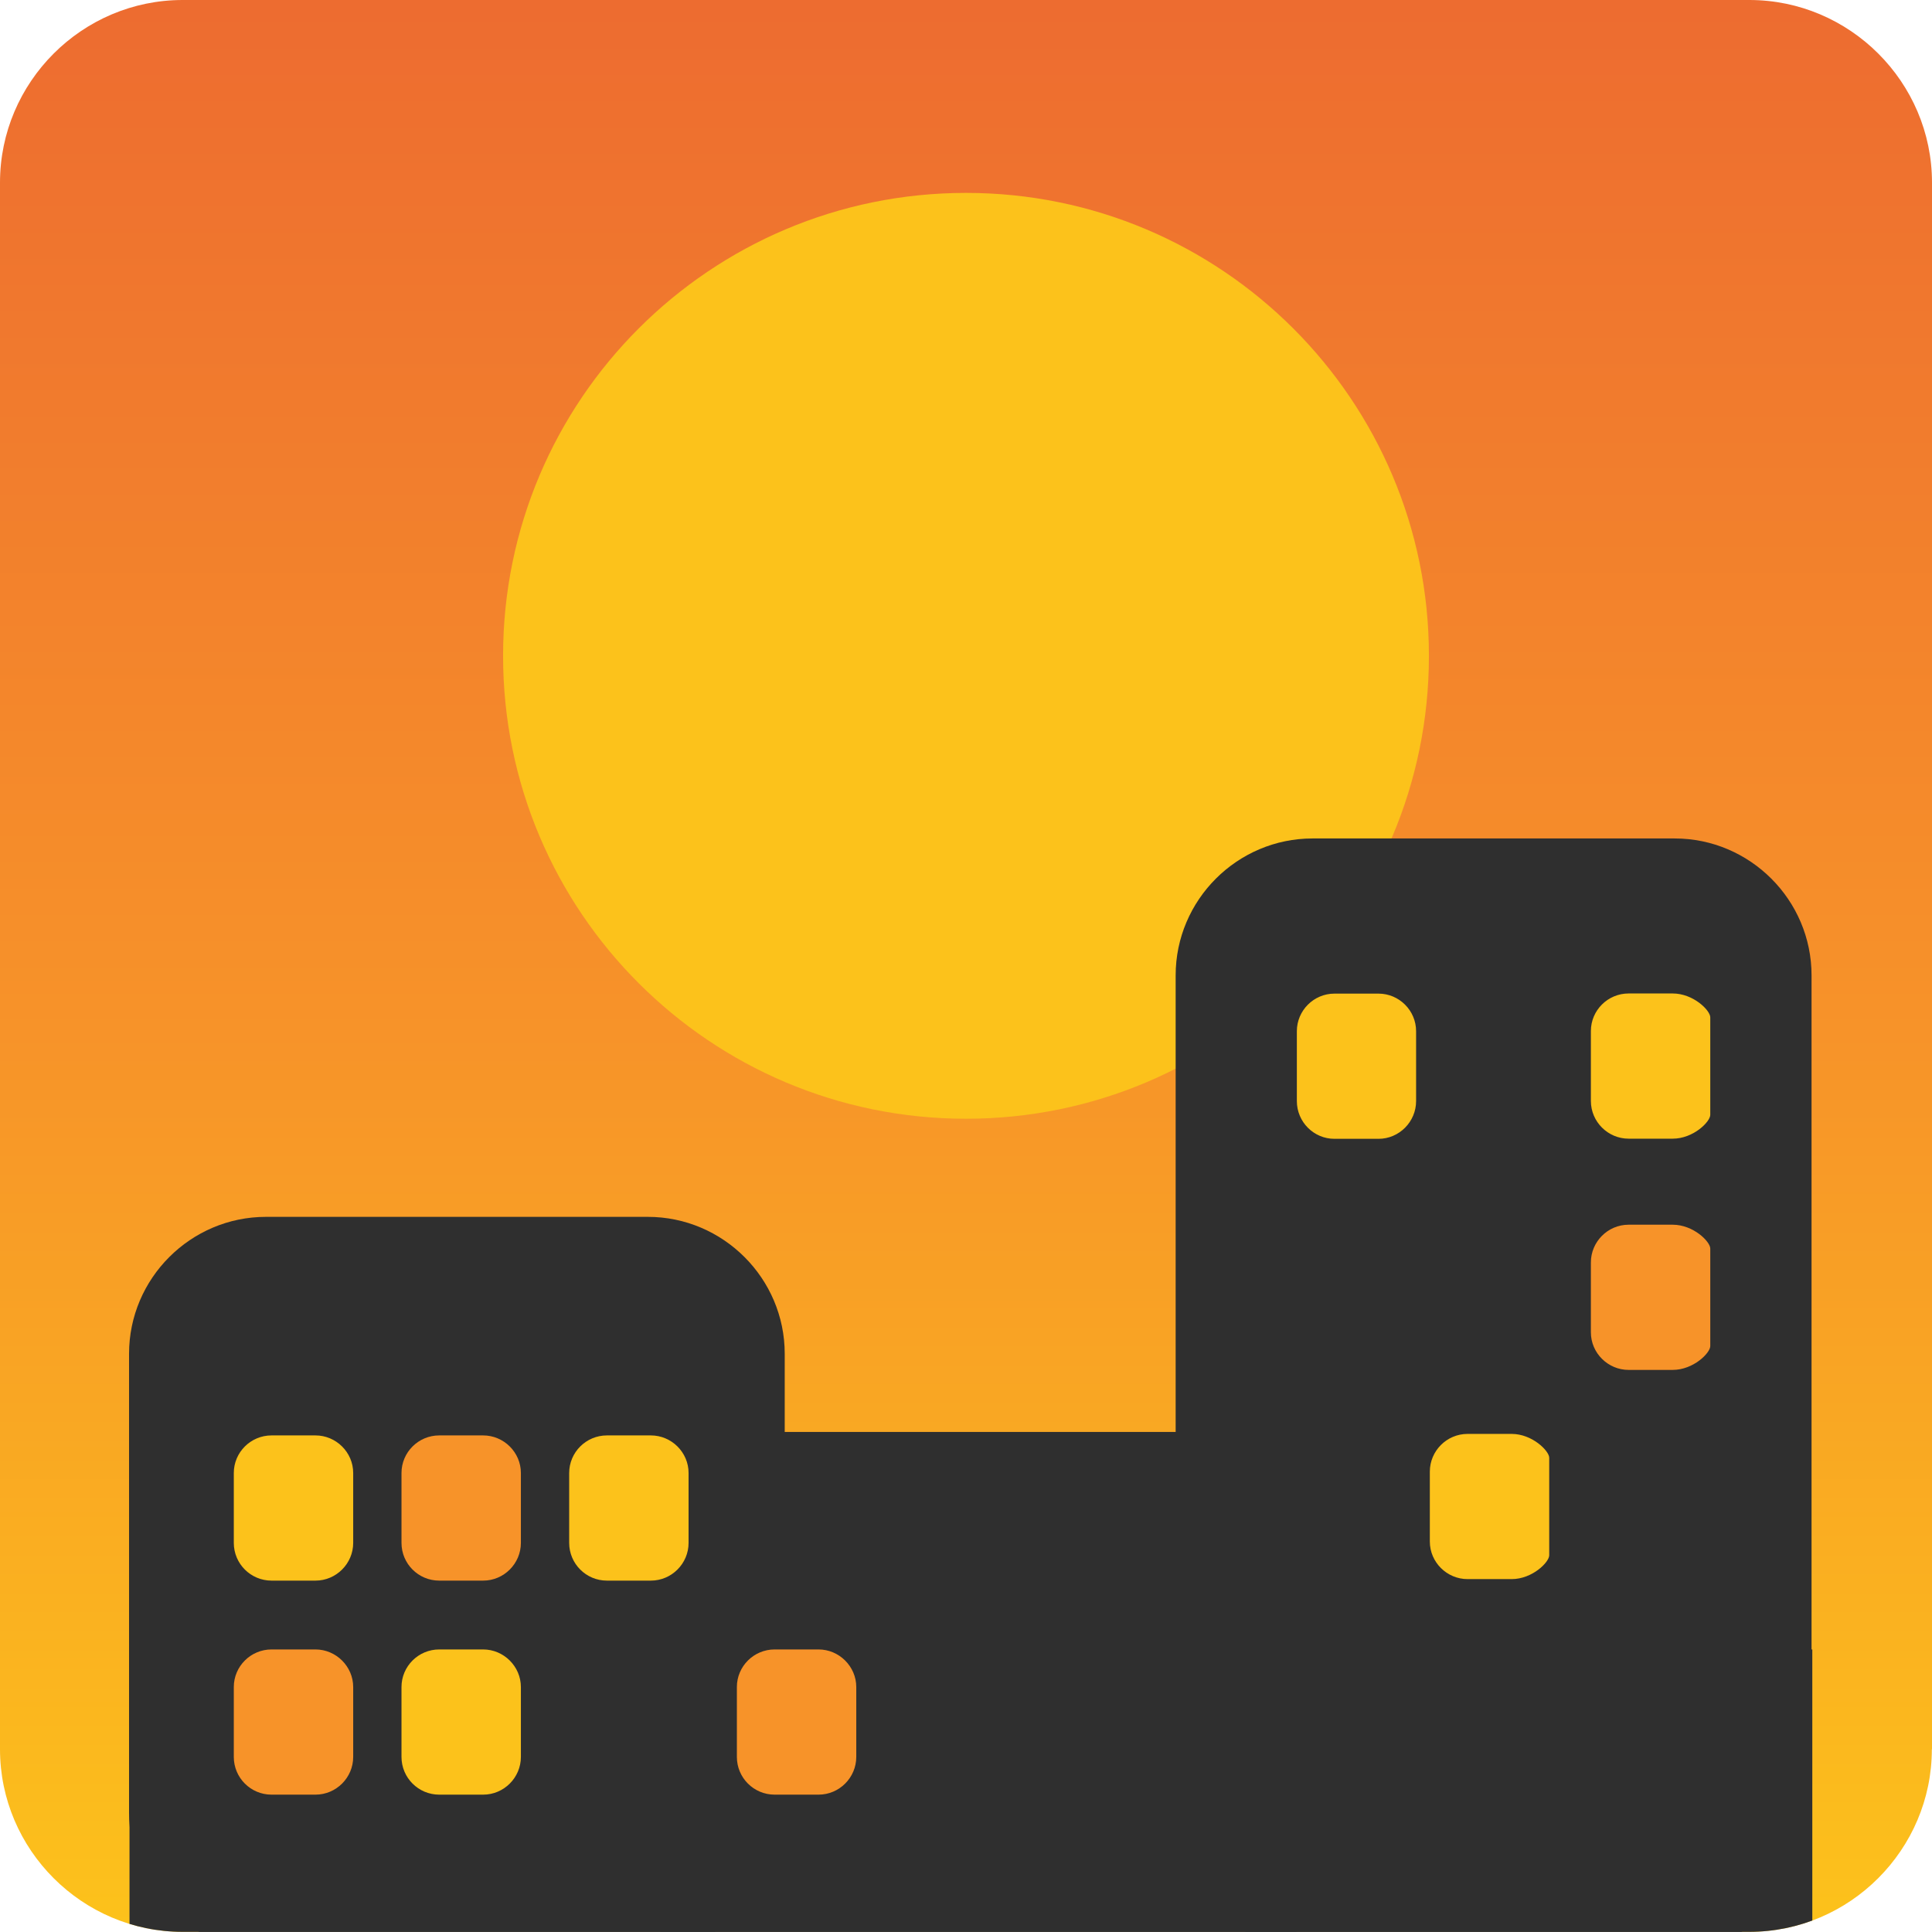
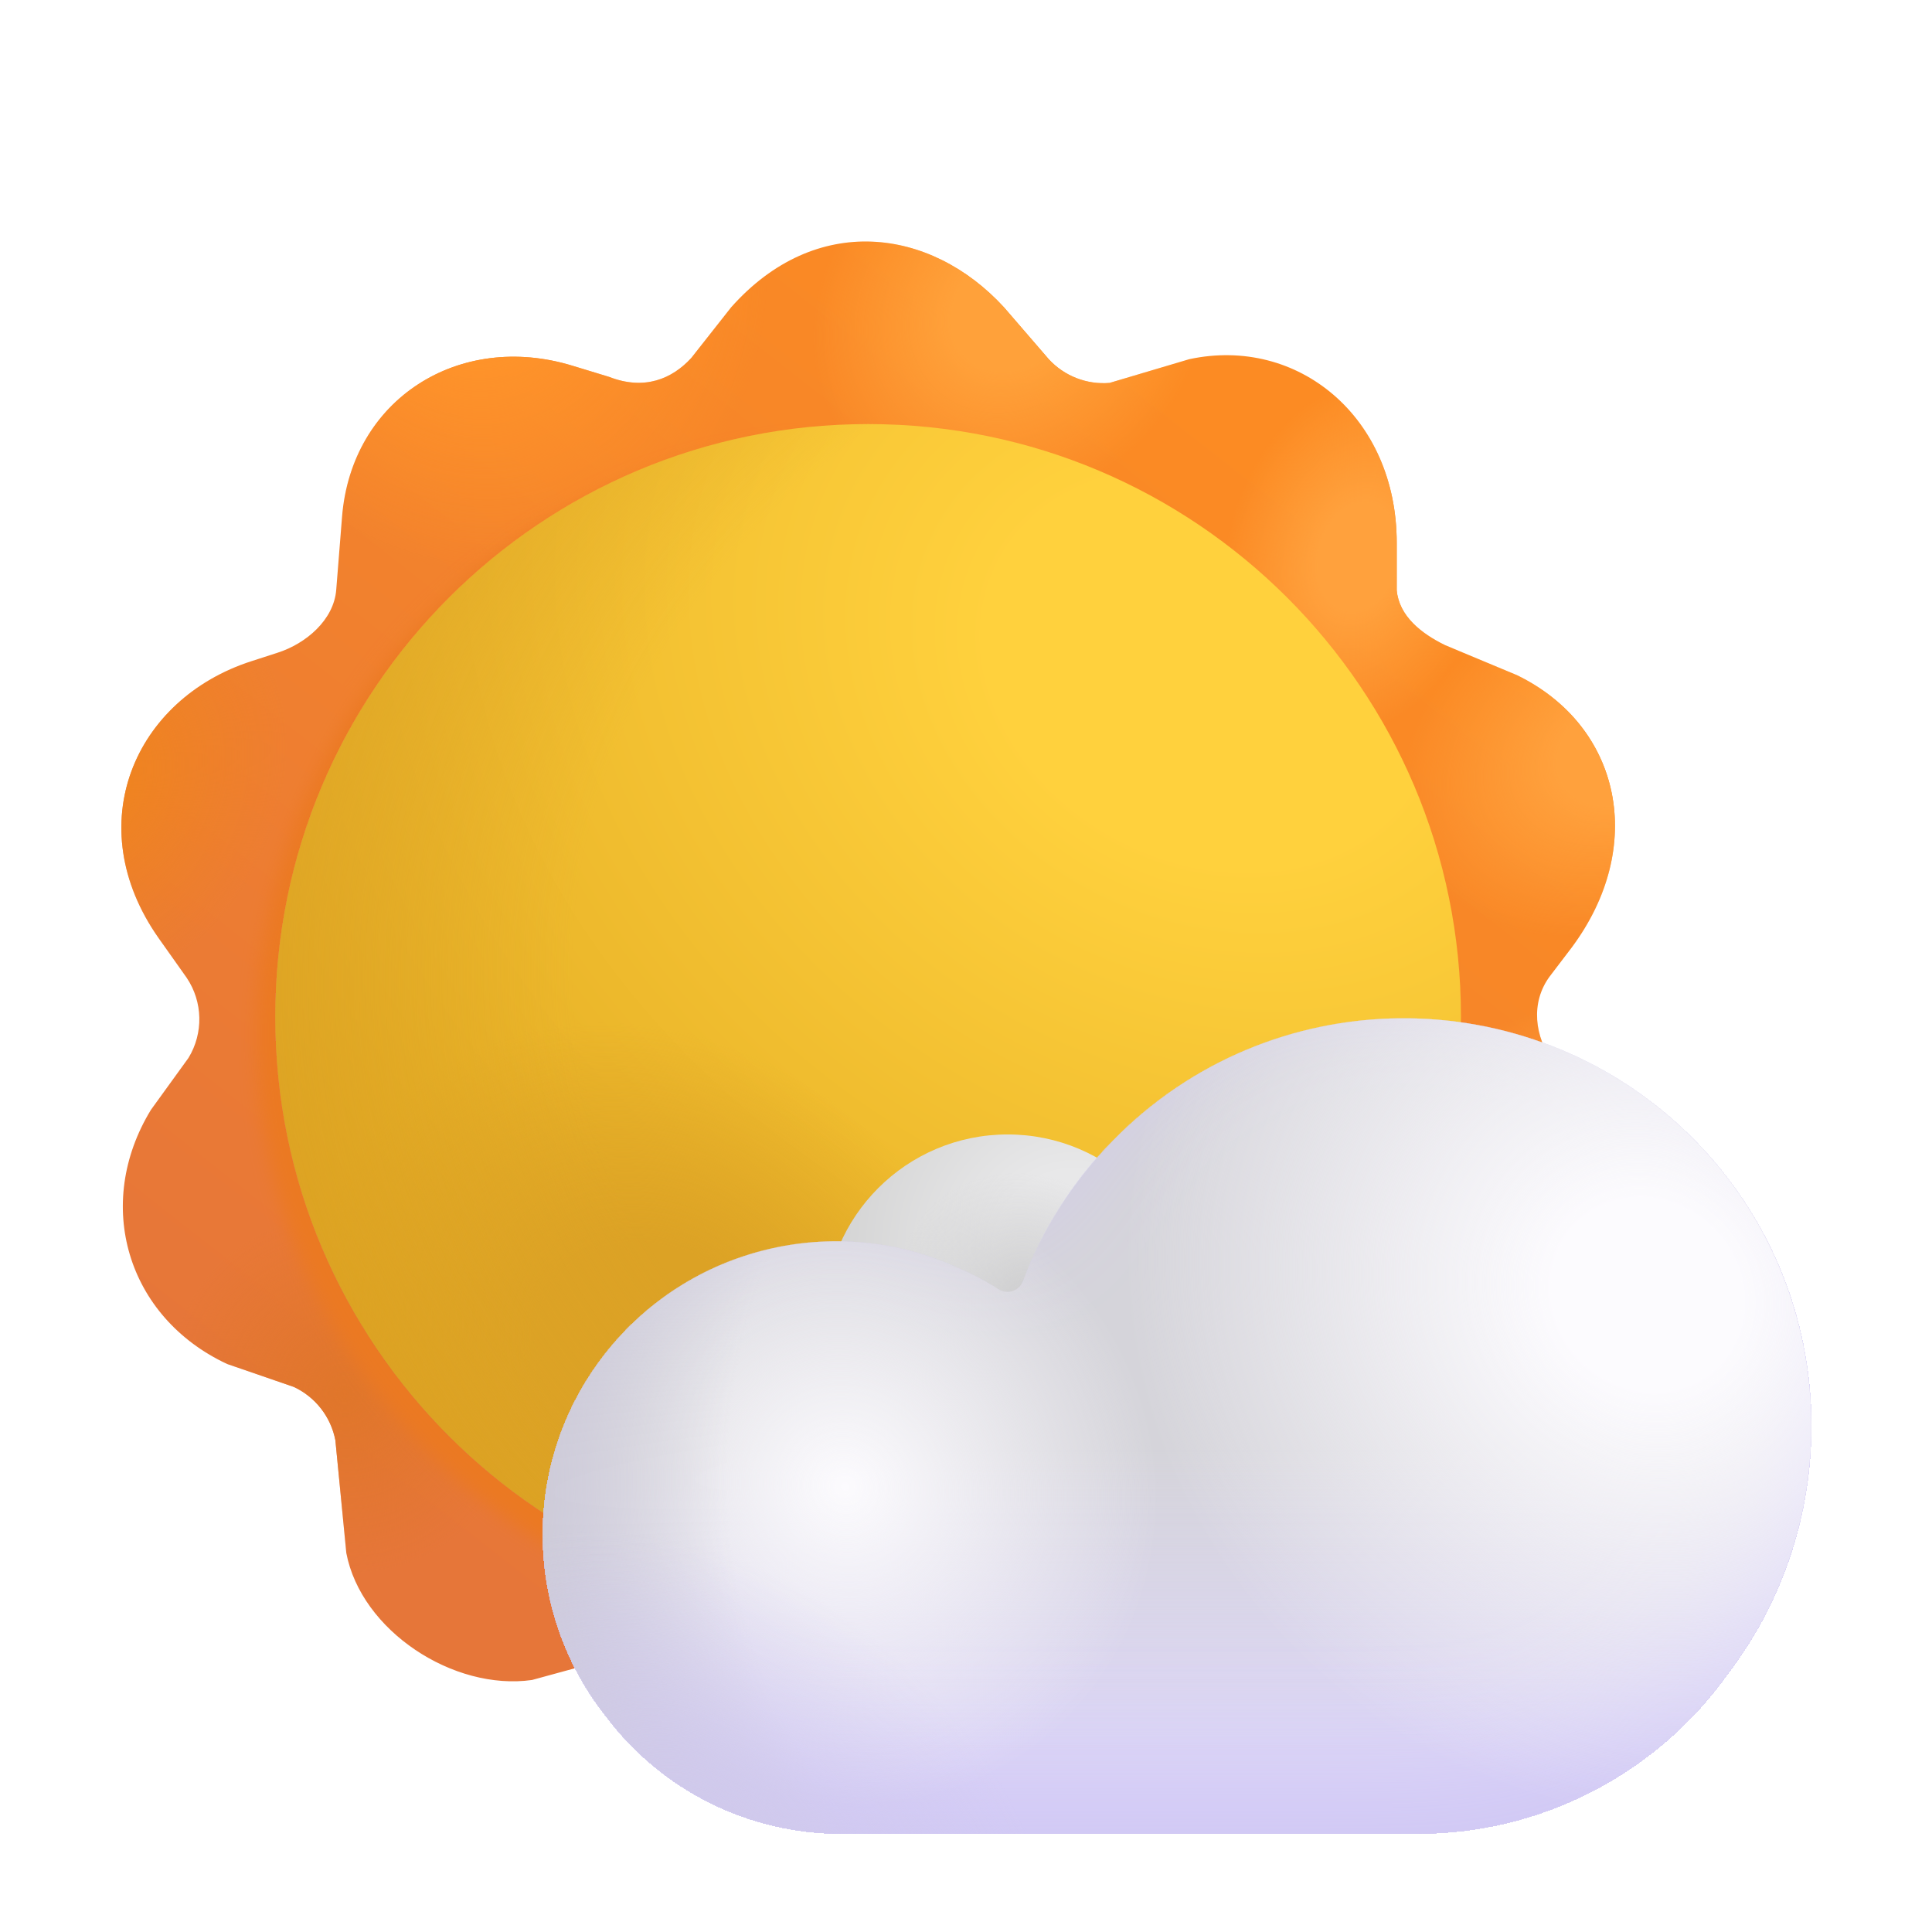
- <svg xmlns="http://www.w3.org/2000/svg" width="128" height="128" viewBox="0 0 128 128">
-   <defs>
-     <path id="notoV1Sunset0" d="M127.99 115.89c0 6.65-5.44 12.1-12.1 12.1H12.1c-6.65 0-12.1-5.44-12.1-12.1V12.1C0 5.44 5.44 0 12.1 0h103.8c6.65 0 12.1 5.44 12.1 12.1v103.79z" />
-   </defs>
-   <linearGradient id="notoV1Sunset1" x1="63.995" x2="63.995" y1=".637" y2="127.582" gradientUnits="userSpaceOnUse">
-     <stop offset="0" stop-color="#ed6c30" />
-     <stop offset=".534" stop-color="#f79329" />
-     <stop offset="1" stop-color="#fcc21b" />
-   </linearGradient>
-   <use fill="url(#notoV1Sunset1)" href="#notoV1Sunset0" />
-   <clipPath id="notoV1Sunset2">
-     <use href="#notoV1Sunset0" />
-   </clipPath>
-   <g clip-path="url(#notoV1Sunset2)">
+ <svg xmlns="http://www.w3.org/2000/svg" width="32" height="32" viewBox="0 0 32 32">
+   <g fill="none">
+     <path fill="url(#f2419idi)" d="M12.11 5.09c1.399-1.576 3.301-1.325 4.519 0l.742.86c.258.279.63.424 1.008.392l1.32-.393c1.8-.386 3.435.957 3.435 3.042v.785c.038.429.412.72.799.908l1.193.499c1.725.842 2.156 2.841.9 4.52l-.358.47c-.32.433-.254 1.002.065 1.436l.357.5c1.299 1.599.566 3.793-1.27 4.56l-1.026.428c-.387.162-.538.44-.61.852l-.072 1.342a2.84 2.84 0 0 1-3.199 2.489l-1.563-.418c-.376-.053-.843.071-1.093.464l-.564.771c-1.4 1.578-3.288 1.316-4.241.393l-1.04-1.26c-.273-.264-.617-.49-1.028-.334l-1.573.43c-1.3.184-2.83-.815-3.075-2.104l-.181-1.866a1.23 1.23 0 0 0-.688-.884l-1.104-.38c-1.66-.773-2.217-2.646-1.263-4.21l.622-.86a1.23 1.23 0 0 0-.03-1.327l-.465-.657c-1.313-1.87-.405-3.962 1.542-4.588l.429-.139c.474-.152.932-.546.971-1.042l.096-1.205C5.82 6.61 7.605 5.486 9.48 6.057l.608.185c.585.228 1.044.034 1.363-.315z" />
+     <path fill="url(#f2419id0)" d="M12.11 5.09c1.399-1.576 3.301-1.325 4.519 0l.742.86c.258.279.63.424 1.008.392l1.32-.393c1.8-.386 3.435.957 3.435 3.042v.785c.038.429.412.72.799.908l1.193.499c1.725.842 2.156 2.841.9 4.52l-.358.47c-.32.433-.254 1.002.065 1.436l.357.5c1.299 1.599.566 3.793-1.27 4.56l-1.026.428c-.387.162-.538.44-.61.852l-.072 1.342a2.84 2.84 0 0 1-3.199 2.489l-1.563-.418c-.376-.053-.843.071-1.093.464l-.564.771c-1.4 1.578-3.288 1.316-4.241.393l-1.04-1.26c-.273-.264-.617-.49-1.028-.334l-1.573.43c-1.3.184-2.83-.815-3.075-2.104l-.181-1.866a1.23 1.23 0 0 0-.688-.884l-1.104-.38c-1.66-.773-2.217-2.646-1.263-4.21l.622-.86a1.23 1.23 0 0 0-.03-1.327l-.465-.657c-1.313-1.87-.405-3.962 1.542-4.588l.429-.139c.474-.152.932-.546.971-1.042l.096-1.205C5.82 6.61 7.605 5.486 9.48 6.057l.608.185c.585.228 1.044.034 1.363-.315z" />
+     <path fill="url(#f2419id1)" d="M12.11 5.09c1.399-1.576 3.301-1.325 4.519 0l.742.86c.258.279.63.424 1.008.392l1.32-.393c1.8-.386 3.435.957 3.435 3.042v.785c.038.429.412.72.799.908l1.193.499c1.725.842 2.156 2.841.9 4.52l-.358.47c-.32.433-.254 1.002.065 1.436l.357.5c1.299 1.599.566 3.793-1.27 4.56l-1.026.428c-.387.162-.538.44-.61.852l-.072 1.342a2.84 2.84 0 0 1-3.199 2.489l-1.563-.418c-.376-.053-.843.071-1.093.464l-.564.771c-1.4 1.578-3.288 1.316-4.241.393l-1.04-1.26c-.273-.264-.617-.49-1.028-.334l-1.573.43c-1.3.184-2.83-.815-3.075-2.104l-.181-1.866a1.23 1.23 0 0 0-.688-.884l-1.104-.38c-1.66-.773-2.217-2.646-1.263-4.21l.622-.86a1.23 1.23 0 0 0-.03-1.327l-.465-.657c-1.313-1.87-.405-3.962 1.542-4.588l.429-.139c.474-.152.932-.546.971-1.042l.096-1.205C5.82 6.61 7.605 5.486 9.48 6.057l.608.185c.585.228 1.044.034 1.363-.315z" />
+     <path fill="url(#f2419id2)" d="M12.11 5.09c1.399-1.576 3.301-1.325 4.519 0l.742.86c.258.279.63.424 1.008.392l1.32-.393c1.8-.386 3.435.957 3.435 3.042v.785c.038.429.412.72.799.908l1.193.499c1.725.842 2.156 2.841.9 4.52l-.358.47c-.32.433-.254 1.002.065 1.436l.357.5c1.299 1.599.566 3.793-1.27 4.56l-1.026.428c-.387.162-.538.44-.61.852l-.072 1.342a2.84 2.84 0 0 1-3.199 2.489l-1.563-.418c-.376-.053-.843.071-1.093.464l-.564.771c-1.4 1.578-3.288 1.316-4.241.393l-1.04-1.26c-.273-.264-.617-.49-1.028-.334l-1.573.43c-1.3.184-2.83-.815-3.075-2.104l-.181-1.866a1.23 1.23 0 0 0-.688-.884l-1.104-.38c-1.66-.773-2.217-2.646-1.263-4.21l.622-.86a1.23 1.23 0 0 0-.03-1.327l-.465-.657c-1.313-1.87-.405-3.962 1.542-4.588l.429-.139c.474-.152.932-.546.971-1.042l.096-1.205C5.82 6.61 7.605 5.486 9.48 6.057l.608.185c.585.228 1.044.034 1.363-.315z" />
+     <path fill="url(#f2419id3)" d="M12.11 5.09c1.399-1.576 3.301-1.325 4.519 0l.742.86c.258.279.63.424 1.008.392l1.32-.393c1.8-.386 3.435.957 3.435 3.042v.785c.038.429.412.72.799.908l1.193.499c1.725.842 2.156 2.841.9 4.52l-.358.47c-.32.433-.254 1.002.065 1.436l.357.5c1.299 1.599.566 3.793-1.27 4.56l-1.026.428c-.387.162-.538.44-.61.852l-.072 1.342a2.84 2.84 0 0 1-3.199 2.489l-1.563-.418c-.376-.053-.843.071-1.093.464l-.564.771c-1.4 1.578-3.288 1.316-4.241.393l-1.04-1.26c-.273-.264-.617-.49-1.028-.334l-1.573.43c-1.3.184-2.83-.815-3.075-2.104l-.181-1.866a1.23 1.23 0 0 0-.688-.884l-1.104-.38c-1.66-.773-2.217-2.646-1.263-4.21l.622-.86a1.23 1.23 0 0 0-.03-1.327l-.465-.657c-1.313-1.87-.405-3.962 1.542-4.588l.429-.139c.474-.152.932-.546.971-1.042l.096-1.205C5.82 6.61 7.605 5.486 9.48 6.057l.608.185c.585.228 1.044.034 1.363-.315z" />
+     <path fill="url(#f2419id4)" d="M12.11 5.09c1.399-1.576 3.301-1.325 4.519 0l.742.86c.258.279.63.424 1.008.392l1.32-.393c1.8-.386 3.435.957 3.435 3.042v.785c.038.429.412.72.799.908l1.193.499c1.725.842 2.156 2.841.9 4.52l-.358.47c-.32.433-.254 1.002.065 1.436l.357.5c1.299 1.599.566 3.793-1.27 4.56l-1.026.428c-.387.162-.538.44-.61.852l-.072 1.342a2.84 2.84 0 0 1-3.199 2.489l-1.563-.418c-.376-.053-.843.071-1.093.464l-.564.771c-1.4 1.578-3.288 1.316-4.241.393l-1.04-1.26c-.273-.264-.617-.49-1.028-.334l-1.573.43c-1.3.184-2.83-.815-3.075-2.104l-.181-1.866a1.23 1.23 0 0 0-.688-.884l-1.104-.38c-1.66-.773-2.217-2.646-1.263-4.21l.622-.86a1.23 1.23 0 0 0-.03-1.327l-.465-.657c-1.313-1.87-.405-3.962 1.542-4.588l.429-.139c.474-.152.932-.546.971-1.042l.096-1.205C5.82 6.61 7.605 5.486 9.48 6.057l.608.185c.585.228 1.044.034 1.363-.315z" />
+     <path fill="url(#f2419id5)" d="M12.11 5.09c1.399-1.576 3.301-1.325 4.519 0l.742.86c.258.279.63.424 1.008.392l1.32-.393c1.8-.386 3.435.957 3.435 3.042v.785c.038.429.412.72.799.908l1.193.499c1.725.842 2.156 2.841.9 4.52l-.358.47c-.32.433-.254 1.002.065 1.436l.357.5c1.299 1.599.566 3.793-1.27 4.56l-1.026.428c-.387.162-.538.44-.61.852l-.072 1.342a2.84 2.84 0 0 1-3.199 2.489l-1.563-.418c-.376-.053-.843.071-1.093.464l-.564.771c-1.4 1.578-3.288 1.316-4.241.393l-1.04-1.26c-.273-.264-.617-.49-1.028-.334l-1.573.43c-1.3.184-2.83-.815-3.075-2.104l-.181-1.866a1.23 1.23 0 0 0-.688-.884l-1.104-.38c-1.66-.773-2.217-2.646-1.263-4.21l.622-.86a1.23 1.23 0 0 0-.03-1.327l-.465-.657c-1.313-1.87-.405-3.962 1.542-4.588l.429-.139c.474-.152.932-.546.971-1.042l.096-1.205C5.82 6.61 7.605 5.486 9.48 6.057l.608.185c.585.228 1.044.034 1.363-.315z" />
+     <path fill="url(#f2419id6)" d="M12.11 5.09c1.399-1.576 3.301-1.325 4.519 0l.742.86c.258.279.63.424 1.008.392l1.32-.393c1.8-.386 3.435.957 3.435 3.042v.785c.038.429.412.72.799.908l1.193.499c1.725.842 2.156 2.841.9 4.52l-.358.47c-.32.433-.254 1.002.065 1.436l.357.5c1.299 1.599.566 3.793-1.27 4.56l-1.026.428c-.387.162-.538.44-.61.852l-.072 1.342a2.84 2.84 0 0 1-3.199 2.489l-1.563-.418c-.376-.053-.843.071-1.093.464l-.564.771c-1.4 1.578-3.288 1.316-4.241.393l-1.04-1.26c-.273-.264-.617-.49-1.028-.334l-1.573.43c-1.3.184-2.83-.815-3.075-2.104l-.181-1.866a1.23 1.23 0 0 0-.688-.884l-1.104-.38c-1.66-.773-2.217-2.646-1.263-4.21l.622-.86a1.23 1.23 0 0 0-.03-1.327l-.465-.657c-1.313-1.87-.405-3.962 1.542-4.588l.429-.139c.474-.152.932-.546.971-1.042l.096-1.205C5.82 6.61 7.605 5.486 9.48 6.057l.608.185c.585.228 1.044.034 1.363-.315z" />
+     <path fill="url(#f2419id7)" d="M12.11 5.09c1.399-1.576 3.301-1.325 4.519 0l.742.86c.258.279.63.424 1.008.392l1.32-.393c1.8-.386 3.435.957 3.435 3.042v.785c.038.429.412.72.799.908l1.193.499c1.725.842 2.156 2.841.9 4.52l-.358.47c-.32.433-.254 1.002.065 1.436l.357.5c1.299 1.599.566 3.793-1.27 4.56l-1.026.428c-.387.162-.538.44-.61.852l-.072 1.342a2.84 2.84 0 0 1-3.199 2.489l-1.563-.418c-.376-.053-.843.071-1.093.464l-.564.771c-1.4 1.578-3.288 1.316-4.241.393l-1.04-1.26c-.273-.264-.617-.49-1.028-.334l-1.573.43c-1.3.184-2.83-.815-3.075-2.104l-.181-1.866a1.23 1.23 0 0 0-.688-.884l-1.104-.38c-1.66-.773-2.217-2.646-1.263-4.21l.622-.86a1.23 1.23 0 0 0-.03-1.327l-.465-.657c-1.313-1.87-.405-3.962 1.542-4.588l.429-.139c.474-.152.932-.546.971-1.042l.096-1.205C5.82 6.61 7.605 5.486 9.48 6.057l.608.185c.585.228 1.044.034 1.363-.315z" />
+     <path fill="url(#f2419id8)" d="M12.11 5.09c1.399-1.576 3.301-1.325 4.519 0l.742.86c.258.279.63.424 1.008.392l1.32-.393c1.8-.386 3.435.957 3.435 3.042v.785c.038.429.412.72.799.908l1.193.499c1.725.842 2.156 2.841.9 4.52l-.358.47c-.32.433-.254 1.002.065 1.436l.357.5c1.299 1.599.566 3.793-1.27 4.56l-1.026.428c-.387.162-.538.44-.61.852l-.072 1.342a2.84 2.84 0 0 1-3.199 2.489l-1.563-.418c-.376-.053-.843.071-1.093.464l-.564.771c-1.4 1.578-3.288 1.316-4.241.393l-1.04-1.26c-.273-.264-.617-.49-1.028-.334l-1.573.43c-1.3.184-2.83-.815-3.075-2.104l-.181-1.866a1.23 1.23 0 0 0-.688-.884l-1.104-.38c-1.66-.773-2.217-2.646-1.263-4.21l.622-.86a1.23 1.23 0 0 0-.03-1.327l-.465-.657c-1.313-1.87-.405-3.962 1.542-4.588l.429-.139c.474-.152.932-.546.971-1.042l.096-1.205C5.82 6.61 7.605 5.486 9.48 6.057l.608.185c.585.228 1.044.034 1.363-.315z" />
+     <g filter="url(#f2419idk)">
+       <path fill="url(#f2419id9)" d="M14.38 26.66c5.422 0 9.818-4.395 9.818-9.817s-4.396-9.819-9.819-9.819c-5.422 0-9.818 4.396-9.818 9.819c0 5.422 4.396 9.818 9.818 9.818" />
+       <path fill="url(#f2419ida)" d="M14.38 26.66c5.422 0 9.818-4.395 9.818-9.817s-4.396-9.819-9.819-9.819c-5.422 0-9.818 4.396-9.818 9.819c0 5.422 4.396 9.818 9.818 9.818" />
+       <path fill="url(#f2419idb)" d="M14.38 26.66c5.422 0 9.818-4.395 9.818-9.817s-4.396-9.819-9.819-9.819c-5.422 0-9.818 4.396-9.818 9.819c0 5.422 4.396 9.818 9.818 9.818" />
+     </g>
+     <path fill="url(#f2419idc)" d="M16.69 24.852a3.03 3.03 0 1 0 0-6.062a3.03 3.03 0 0 0 0 6.062" />
+     <path fill="url(#f2419idd)" d="M16.69 24.852a3.03 3.03 0 1 0 0-6.062a3.03 3.03 0 0 0 0 6.062" />
+     <g filter="url(#f2419idl)">
+       <path fill="#d5d4da" d="M27.967 18.786c-2.668-2.6-6.938-2.556-9.54.113a6.7 6.7 0 0 0-1.485 2.325a.275.275 0 0 1-.402.131a4.5 4.5 0 0 0-.668-.351a4.854 4.854 0 0 0-5.818 7.442a4.87 4.87 0 0 0 3.886 1.924h9.54a6.3 6.3 0 0 0 5.134-2.646c2.044-2.676 1.826-6.525-.647-8.938" />
+       <path fill="url(#f2419idj)" d="M27.967 18.786c-2.668-2.6-6.938-2.556-9.54.113a6.7 6.7 0 0 0-1.485 2.325a.275.275 0 0 1-.402.131a4.5 4.5 0 0 0-.668-.351a4.854 4.854 0 0 0-5.818 7.442a4.87 4.87 0 0 0 3.886 1.924h9.54a6.3 6.3 0 0 0 5.134-2.646c2.044-2.676 1.826-6.525-.647-8.938" />
+     </g>
+     <path fill="url(#f2419ide)" d="M27.967 18.786c-2.668-2.6-6.938-2.556-9.54.113a6.7 6.7 0 0 0-1.485 2.325a.275.275 0 0 1-.402.131a4.5 4.5 0 0 0-.668-.351a4.854 4.854 0 0 0-5.818 7.442a4.87 4.87 0 0 0 3.886 1.924h9.54a6.3 6.3 0 0 0 5.134-2.646c2.044-2.676 1.826-6.525-.647-8.938" />
+     <path fill="url(#f2419idf)" d="M27.967 18.786c-2.668-2.6-6.938-2.556-9.54.113a6.7 6.7 0 0 0-1.485 2.325a.275.275 0 0 1-.402.131a4.5 4.5 0 0 0-.668-.351a4.854 4.854 0 0 0-5.818 7.442a4.87 4.87 0 0 0 3.886 1.924h9.54a6.3 6.3 0 0 0 5.134-2.646c2.044-2.676 1.826-6.525-.647-8.938" />
+     <path fill="url(#f2419idg)" d="M27.967 18.786c-2.668-2.6-6.938-2.556-9.54.113a6.7 6.7 0 0 0-1.485 2.325a.275.275 0 0 1-.402.131a4.5 4.5 0 0 0-.668-.351a4.854 4.854 0 0 0-5.818 7.442a4.87 4.87 0 0 0 3.886 1.924h9.54a6.3 6.3 0 0 0 5.134-2.646c2.044-2.676 1.826-6.525-.647-8.938" />
+     <path fill="url(#f2419idh)" d="M27.967 18.786c-2.668-2.6-6.938-2.556-9.54.113a6.7 6.7 0 0 0-1.485 2.325a.275.275 0 0 1-.402.131a4.5 4.5 0 0 0-.668-.351a4.854 4.854 0 0 0-5.818 7.442a4.87 4.87 0 0 0 3.886 1.924h9.54a6.3 6.3 0 0 0 5.134-2.646c2.044-2.676 1.826-6.525-.647-8.938" />
    <defs>
-       <path id="notoV1Sunset3" d="M94.67 43.45c0 16.94-13.73 30.67-30.67 30.67S33.33 60.39 33.33 43.45S47.06 12.78 64 12.78c16.93 0 30.67 13.73 30.67 30.67" />
+       <radialGradient id="f2419id0" cx="0" cy="0" r="1" gradientTransform="matrix(-2.57262 2.30382 -2.03268 -2.26984 16.741 5.187)" gradientUnits="userSpaceOnUse">
+         <stop offset=".3" stop-color="#ffa13a" />
+         <stop offset="1" stop-color="#ffa13a" stop-opacity="0" />
+       </radialGradient>
+       <radialGradient id="f2419id1" cx="0" cy="0" r="1" gradientTransform="rotate(67.811 .83 7.818)scale(5.49009 4.84396)" gradientUnits="userSpaceOnUse">
+         <stop offset=".3" stop-color="#ff942a" />
+         <stop offset="1" stop-color="#ff942a" stop-opacity="0" />
+       </radialGradient>
+       <radialGradient id="f2419id2" cx="0" cy="0" r="1" gradientTransform="rotate(-164.745 11.868 3.103)scale(2.18897 3.03092)" gradientUnits="userSpaceOnUse">
+         <stop offset=".3" stop-color="#ffa13d" />
+         <stop offset="1" stop-color="#ffa13d" stop-opacity="0" />
+       </radialGradient>
+       <radialGradient id="f2419id3" cx="0" cy="0" r="1" gradientTransform="rotate(154.195 12.037 9.286)scale(3.88115 2.86651)" gradientUnits="userSpaceOnUse">
+         <stop offset=".3" stop-color="#ffa13d" />
+         <stop offset="1" stop-color="#ffa13d" stop-opacity="0" />
+       </radialGradient>
+       <radialGradient id="f2419id4" cx="0" cy="0" r="1" gradientTransform="matrix(-4.30048 -.49918 .2813 -2.42347 27.761 18.971)" gradientUnits="userSpaceOnUse">
+         <stop offset=".3" stop-color="#ffa13d" />
+         <stop offset="1" stop-color="#ffa13d" stop-opacity="0" />
+       </radialGradient>
+       <radialGradient id="f2419id5" cx="0" cy="0" r="1" gradientTransform="rotate(-43.964 41.671 -17.583)scale(3.92708 3.78328)" gradientUnits="userSpaceOnUse">
+         <stop stop-color="#e0762a" />
+         <stop offset="1" stop-color="#e0762a" stop-opacity="0" />
+       </radialGradient>
+       <radialGradient id="f2419id6" cx="0" cy="0" r="1" gradientTransform="matrix(-1.84307 -2.38062 2.29345 -1.77559 5.683 23.08)" gradientUnits="userSpaceOnUse">
+         <stop stop-color="#e0762a" />
+         <stop offset="1" stop-color="#e0762a" stop-opacity="0" />
+       </radialGradient>
+       <radialGradient id="f2419id7" cx="0" cy="0" r="1" gradientTransform="matrix(2.76459 1.30552 -1.5779 3.3414 1.574 12.905)" gradientUnits="userSpaceOnUse">
+         <stop stop-color="#f0851d" />
+         <stop offset="1" stop-color="#f0851d" stop-opacity="0" />
+       </radialGradient>
+       <radialGradient id="f2419id8" cx="0" cy="0" r="1" gradientTransform="matrix(-2.82744 -2.17059 2.04777 -2.66745 19.824 28.362)" gradientUnits="userSpaceOnUse">
+         <stop offset=".337" stop-color="#e3745b" />
+         <stop offset="1" stop-color="#e3745b" stop-opacity="0" />
+       </radialGradient>
+       <radialGradient id="f2419id9" cx="0" cy="0" r="1" gradientTransform="rotate(117.739 6.607 11.602)scale(17.5199 21.6353)" gradientUnits="userSpaceOnUse">
+         <stop offset=".172" stop-color="#ffd13d" />
+         <stop offset="1" stop-color="#dca21c" />
+         <stop offset="1" stop-color="#d89a29" />
+       </radialGradient>
+       <radialGradient id="f2419ida" cx="0" cy="0" r="1" gradientTransform="matrix(-4.72487 -3.87677 3.27312 -3.98916 10.89 22.496)" gradientUnits="userSpaceOnUse">
+         <stop offset=".341" stop-color="#dca225" />
+         <stop offset="1" stop-color="#dca225" stop-opacity="0" />
+       </radialGradient>
+       <radialGradient id="f2419idb" cx="0" cy="0" r="1" gradientTransform="rotate(168.299 10.422 8.73)scale(20.9088 17.6531)" gradientUnits="userSpaceOnUse">
+         <stop offset=".62" stop-color="#dca225" stop-opacity="0" />
+         <stop offset="1" stop-color="#dca225" />
+       </radialGradient>
+       <radialGradient id="f2419idc" cx="0" cy="0" r="1" gradientTransform="rotate(-172.463 9.573 9.762)scale(4.15963)" gradientUnits="userSpaceOnUse">
+         <stop offset=".309" stop-color="#e8e8e9" />
+         <stop offset="1" stop-color="#d2d2d2" />
+       </radialGradient>
+       <radialGradient id="f2419idd" cx="0" cy="0" r="1" gradientTransform="matrix(-1.76088 -1.41366 1.29524 -1.61337 17.015 21.564)" gradientUnits="userSpaceOnUse">
+         <stop stop-color="#cdcdce" />
+         <stop offset="1" stop-color="#cdcdce" stop-opacity="0" />
+       </radialGradient>
+       <radialGradient id="f2419ide" cx="0" cy="0" r="1" gradientTransform="rotate(136.5 9.37 16.145)scale(8.36814 8.97651)" gradientUnits="userSpaceOnUse">
+         <stop offset=".179" stop-color="#fcfbfe" />
+         <stop offset="1" stop-color="#fcfbfe" stop-opacity="0" />
+       </radialGradient>
+       <radialGradient id="f2419idf" cx="0" cy="0" r="1" gradientTransform="rotate(144.444 3.048 14.55)scale(5.1338 5.37944)" gradientUnits="userSpaceOnUse">
+         <stop stop-color="#fcfbfe" />
+         <stop offset="1" stop-color="#fcfbfe" stop-opacity="0" />
+       </radialGradient>
+       <radialGradient id="f2419idg" cx="0" cy="0" r="1" gradientTransform="matrix(-17.41542 4.1316 -3.25377 -13.71522 26.409 23.218)" gradientUnits="userSpaceOnUse">
+         <stop offset=".815" stop-color="#ceccd7" stop-opacity="0" />
+         <stop offset="1" stop-color="#ceccd7" />
+       </radialGradient>
+       <radialGradient id="f2419idh" cx="0" cy="0" r="1" gradientTransform="rotate(-46.79 41.846 2.013)scale(4.8491 6.69189)" gradientUnits="userSpaceOnUse">
+         <stop stop-color="#d0c9ee" />
+         <stop offset="1" stop-color="#d0c9ee" stop-opacity="0" />
+       </radialGradient>
+       <linearGradient id="f2419idi" x1="22.005" x2="7.976" y1="8.321" y2="26.22" gradientUnits="userSpaceOnUse">
+         <stop stop-color="#fc8b23" />
+         <stop offset="1" stop-color="#e67639" />
+       </linearGradient>
+       <linearGradient id="f2419idj" x1="21.643" x2="21.643" y1="29.644" y2="24.008" gradientUnits="userSpaceOnUse">
+         <stop stop-color="#ded7fa" />
+         <stop offset="1" stop-color="#ded7fa" stop-opacity="0" />
+       </linearGradient>
+       <filter id="f2419idk" width="20.236" height="20.236" x="3.961" y="7.024" color-interpolation-filters="sRGB" filterUnits="userSpaceOnUse">
+         <feFlood flood-opacity="0" result="BackgroundImageFix" />
+         <feColorMatrix in="SourceAlpha" result="hardAlpha" values="0 0 0 0 0 0 0 0 0 0 0 0 0 0 0 0 0 0 127 0" />
+         <feOffset dx="-.3" dy=".3" />
+         <feGaussianBlur stdDeviation=".15" />
+         <feComposite in2="hardAlpha" operator="out" />
+         <feColorMatrix values="0 0 0 0 0.922 0 0 0 0 0.475 0 0 0 0 0.133 0 0 0 1 0" />
+         <feBlend in2="BackgroundImageFix" result="effect1_dropShadow_18_15087" />
+         <feBlend in="SourceGraphic" in2="effect1_dropShadow_18_15087" result="shape" />
+       </filter>
+       <filter id="f2419idl" width="21.006" height="14.504" x="8.994" y="15.866" color-interpolation-filters="sRGB" filterUnits="userSpaceOnUse">
+         <feFlood flood-opacity="0" result="BackgroundImageFix" />
+         <feBlend in="SourceGraphic" in2="BackgroundImageFix" result="shape" />
+         <feColorMatrix in="SourceAlpha" result="hardAlpha" values="0 0 0 0 0 0 0 0 0 0 0 0 0 0 0 0 0 0 127 0" />
+         <feOffset dy="-1" />
+         <feGaussianBlur stdDeviation="1" />
+         <feComposite in2="hardAlpha" k2="-1" k3="1" operator="arithmetic" />
+         <feColorMatrix values="0 0 0 0 0.816 0 0 0 0 0.784 0 0 0 0 0.957 0 0 0 1 0" />
+         <feBlend in2="shape" result="effect1_innerShadow_18_15087" />
+       </filter>
    </defs>
-     <use fill="#fcc21b" href="#notoV1Sunset3" />
-   </g>
-   <g clip-path="url(#notoV1Sunset2)">
-     <path fill="#2f2f2f" d="M8.58 109.28h111.49v19.87H8.58z" />
-     <path fill="#2f2f2f" d="M51.99 89.69c0-4.99-4.08-9.07-9.07-9.07h-25.3c-4.99 0-9.07 4.08-9.07 9.07v30.39c0 4.99 4.08 9.07 9.07 9.07h25.3c4.99 0 9.07-4.08 9.07-9.07z" />
-     <path fill="#2f2f2f" d="M43.75 94.87h42.14v34.28H43.75z" />
-     <path fill="#2f2f2f" d="M120.02 64.62c0-4.99-4.08-9.07-9.07-9.07H86.96c-4.99 0-9.07 4.08-9.07 9.07v55.46c0 4.99 4.08 9.07 9.07 9.07h23.99c4.99 0 9.07-4.08 9.07-9.07z" />
-     <path fill="#fcc21b" d="M93.82 72.95c0 1.37-1.12 2.5-2.49 2.5h-2.92c-1.37 0-2.49-1.12-2.49-2.5v-4.63c0-1.37 1.12-2.49 2.49-2.49h2.92c1.37 0 2.49 1.12 2.49 2.49zm19.49.91c0 .46-1.12 1.58-2.49 1.58h-2.92c-1.37 0-2.5-1.12-2.5-2.5v-4.63c0-1.37 1.12-2.49 2.5-2.49h2.92c1.37 0 2.49 1.12 2.49 1.58z" />
-     <path fill="#f79329" d="M113.31 89.18c0 .46-1.12 1.58-2.49 1.58h-2.92c-1.37 0-2.5-1.12-2.5-2.49v-4.63c0-1.37 1.12-2.5 2.5-2.5h2.92c1.37 0 2.49 1.12 2.49 1.58z" />
-     <path fill="#fcc21b" d="M102.64 103.04c0 .46-1.12 1.58-2.49 1.58h-2.92c-1.37 0-2.5-1.12-2.5-2.49V97.5c0-1.37 1.12-2.5 2.5-2.5h2.92c1.37 0 2.49 1.13 2.49 1.58zm-79.24-.82c0 1.37-1.12 2.5-2.5 2.5h-2.91a2.5 2.5 0 0 1-2.5-2.5v-4.63c0-1.37 1.12-2.49 2.5-2.49h2.91c1.37 0 2.5 1.12 2.5 2.49z" />
-     <path fill="#f79329" d="M34.51 102.22c0 1.37-1.12 2.5-2.5 2.5H29.1a2.5 2.5 0 0 1-2.5-2.5v-4.63c0-1.37 1.12-2.49 2.5-2.49h2.91c1.37 0 2.5 1.12 2.5 2.49z" />
-     <path fill="#fcc21b" d="M45.62 102.22c0 1.37-1.12 2.5-2.5 2.5h-2.91a2.5 2.5 0 0 1-2.5-2.5v-4.63c0-1.37 1.12-2.49 2.5-2.49h2.91c1.37 0 2.5 1.12 2.5 2.49z" />
-     <path fill="#f79329" d="M23.4 116.4c0 1.37-1.12 2.5-2.5 2.5h-2.91a2.5 2.5 0 0 1-2.5-2.5v-4.63c0-1.37 1.12-2.49 2.5-2.49h2.91c1.37 0 2.5 1.13 2.5 2.49z" />
-     <path fill="#fcc21b" d="M34.51 116.4c0 1.37-1.12 2.5-2.5 2.5H29.1a2.5 2.5 0 0 1-2.5-2.5v-4.63c0-1.37 1.12-2.49 2.5-2.49h2.91c1.37 0 2.5 1.13 2.5 2.49z" />
-     <path fill="#f79329" d="M56.73 116.4c0 1.37-1.12 2.5-2.5 2.5h-2.91a2.5 2.5 0 0 1-2.5-2.5v-4.63c0-1.37 1.12-2.49 2.5-2.49h2.91c1.37 0 2.5 1.13 2.5 2.49z" />
  </g>
</svg>
